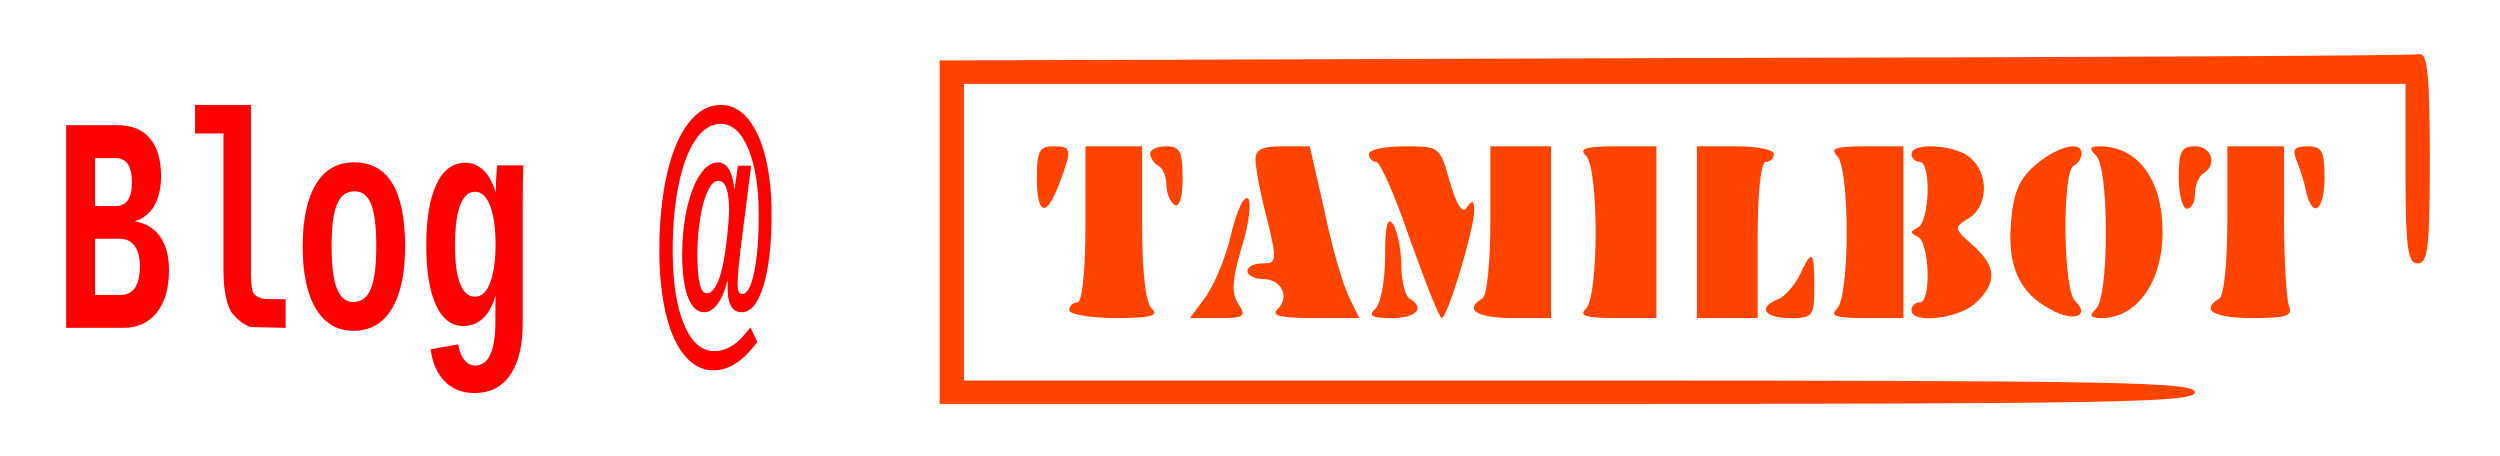
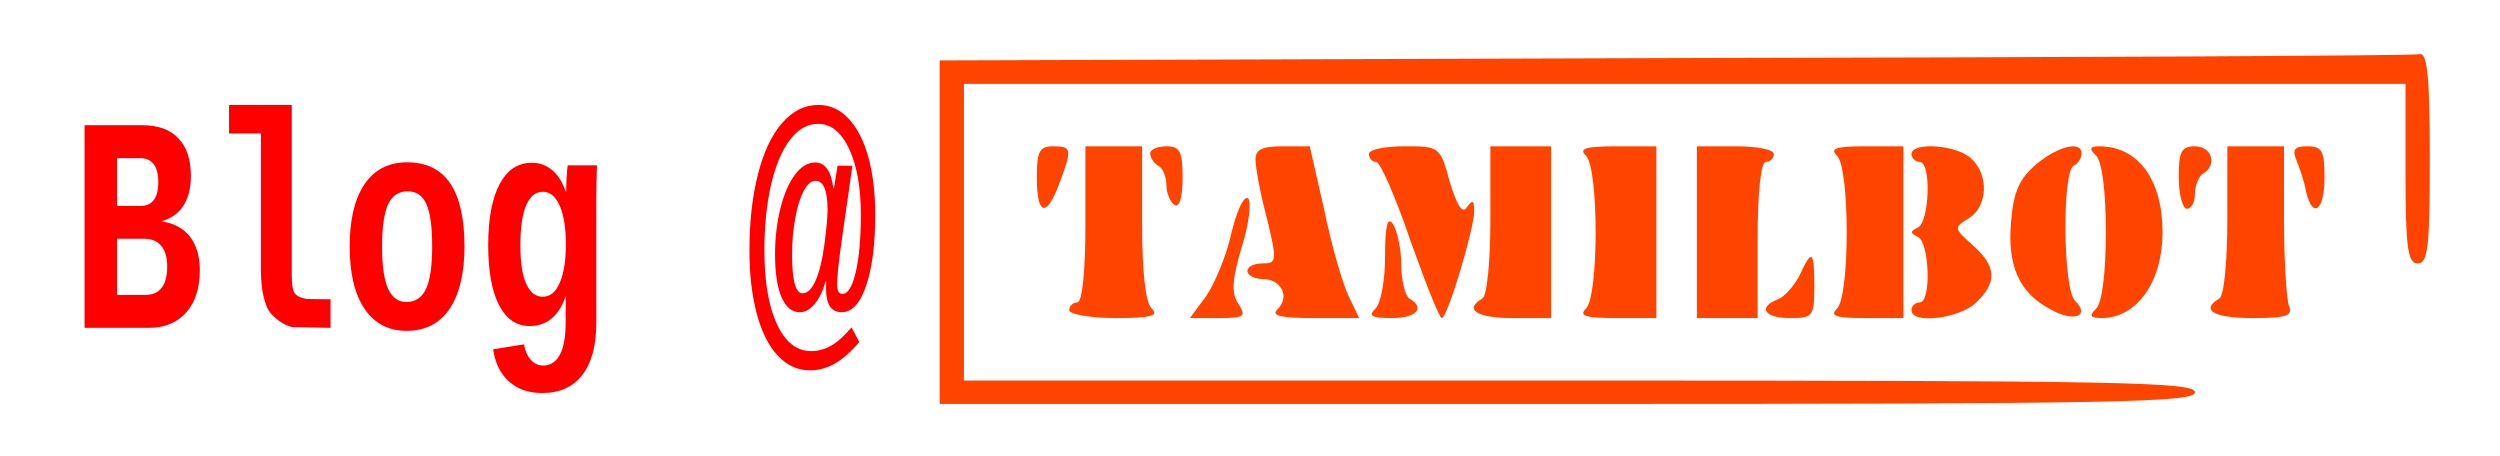
<svg xmlns="http://www.w3.org/2000/svg" width="203" height="37" preserveAspectRatio="xMidYMid meet">
  <g>
    <rect fill="none" id="canvas_background" height="39" width="205" y="-1" x="-1" />
  </g>
  <g>
    <g stroke="null" id="svg_1" fill="#000000" transform="translate(0,71) scale(0.1,-0.1) ">
      <path stroke="null" fill="#ff4400" id="svg_2" d="m1360.109,662.839l-597.109,-1.902l0,-139.468l0,-139.468l509.647,0c448.489,0 509.647,1.268 509.647,9.509c0,8.241 -59.842,9.509 -499.783,9.509l-499.783,0l0,120.45l0,120.45l585.272,0l585.272,0l0,-72.904c0,-60.859 1.973,-72.904 9.864,-72.904c8.549,0 9.864,13.947 9.864,85.583c0,65.297 -1.973,84.949 -7.891,84.315c-4.603,-1.268 -276.853,-2.536 -605,-3.17z" />
      <path stroke="null" fill="#ff4400" id="svg_3" d="m841.913,565.845c0,-31.063 7.891,-32.965 18.413,-4.438c10.522,27.894 9.864,29.796 -5.261,29.796c-11.179,0 -13.152,-4.438 -13.152,-25.358z" />
      <path stroke="null" fill="#ff4400" id="svg_4" d="m881.37,527.808c0,-38.037 -2.63,-63.395 -6.576,-63.395c-3.288,0 -6.576,-2.536 -6.576,-6.339c0,-3.17 17.098,-6.339 37.484,-6.339c28.935,0 35.511,1.902 29.592,7.607c-5.261,5.072 -7.891,29.796 -7.891,69.734l0,62.127l-23.016,0l-23.016,0l0,-63.395z" />
      <path stroke="null" fill="#ff4400" id="svg_5" d="m933.978,585.497c0,-3.804 3.288,-8.241 6.576,-10.143c3.946,-1.902 6.576,-9.509 6.576,-15.849c0,-6.339 3.288,-13.947 6.576,-15.849c3.946,-2.536 6.576,6.339 6.576,21.554c0,21.554 -1.973,25.992 -13.152,25.992c-7.234,0 -13.152,-2.536 -13.152,-5.706z" />
      <path stroke="null" fill="#ff4400" id="svg_6" d="m1019.467,580.426c0,-6.339 3.946,-27.894 9.207,-47.546c8.549,-34.867 7.891,-36.769 -3.288,-36.769c-7.234,0 -12.495,-2.536 -12.495,-6.339c0,-3.17 5.918,-6.339 12.495,-6.339c15.125,0 22.359,-14.581 11.837,-24.724c-5.261,-5.072 2.63,-6.973 29.592,-6.973l36.826,0l-8.549,17.751c-4.603,9.509 -13.81,40.573 -19.728,69.734l-11.837,51.984l-21.701,0c-17.098,0 -22.359,-2.536 -22.359,-10.777z" />
      <path stroke="null" fill="#ff4400" id="svg_7" d="m1111.533,584.863c0,-3.17 2.63,-6.339 5.918,-6.339c3.288,0 15.783,-28.528 27.62,-63.395c12.495,-34.867 23.674,-63.395 25.647,-63.395c4.603,0 26.304,72.27 26.304,86.851c0,8.875 -1.315,9.509 -5.918,3.17c-3.288,-5.706 -7.891,0.634 -13.81,20.286c-7.891,29.162 -8.549,29.162 -36.826,29.162c-15.783,0 -28.935,-2.536 -28.935,-6.339z" />
      <path stroke="null" fill="#ff4400" id="svg_8" d="m1210.174,531.612c0,-33.599 -2.63,-62.127 -6.576,-64.029c-15.125,-8.875 -4.603,-15.849 24.989,-15.849l30.908,0l0,69.734l0,69.734l-24.332,0l-24.989,0l0,-59.591z" />
      <path stroke="null" fill="#ff4400" id="svg_9" d="m1287.772,583.595c10.522,-10.143 10.522,-114.111 0,-124.254c-5.918,-5.706 -0.658,-7.607 24.989,-7.607l32.223,0l0,69.734l0,69.734l-32.223,0c-25.647,0 -30.908,-1.902 -24.989,-7.607z" />
      <path stroke="null" fill="#ff4400" id="svg_10" d="m1377.864,521.468l0,-69.734l24.989,0l24.332,0l0,63.395c0,38.037 2.63,63.395 6.576,63.395c3.946,0 6.576,3.17 6.576,6.339c0,3.804 -13.81,6.339 -30.908,6.339l-31.565,0l0,-69.734z" />
      <path stroke="null" fill="#ff4400" id="svg_11" d="m1491.63,583.595c10.522,-10.143 10.522,-114.111 0,-124.254c-5.918,-5.706 -1.315,-7.607 23.016,-7.607l30.908,0l0,69.734l0,69.734l-30.908,0c-24.332,0 -28.935,-1.902 -23.016,-7.607z" />
      <path stroke="null" fill="#ff4400" id="svg_12" d="m1552.13,584.863c0,-3.17 3.288,-6.339 6.576,-6.339c9.864,0 7.891,-48.814 -1.315,-53.252c-6.576,-3.17 -6.576,-4.438 0,-7.607c9.207,-4.438 11.179,-53.252 1.315,-53.252c-3.288,0 -6.576,-2.536 -6.576,-6.339c0,-11.411 38.799,-6.973 52.609,6.339c17.098,16.483 16.44,29.162 -2.63,46.278c-15.783,13.947 -15.783,14.581 -3.288,22.188c15.125,9.509 16.44,34.867 1.973,48.18c-11.179,11.411 -48.663,13.947 -48.663,3.804z" />
      <path stroke="null" fill="#ff4400" id="svg_13" d="m1653.402,576.622c-13.152,-11.411 -18.413,-21.554 -20.386,-46.278c-3.288,-36.135 6.576,-58.323 32.223,-71.636c19.071,-10.777 32.223,-5.072 19.728,6.973c-9.864,9.509 -10.522,103.967 -1.315,109.673c3.946,1.902 6.576,6.339 6.576,10.143c0,10.143 -18.413,6.339 -36.826,-8.875z" />
      <path stroke="null" fill="#ff4400" id="svg_14" d="m1702.065,583.595c4.603,-4.438 7.891,-27.894 7.891,-62.127c0,-34.233 -3.288,-57.689 -7.891,-62.127c-5.918,-5.706 -5.261,-7.607 5.261,-7.607c28.277,0.634 48.663,29.796 48.663,69.734c0,42.474 -19.728,69.734 -51.293,69.734c-7.891,0 -8.549,-1.902 -2.63,-7.607z" />
      <path stroke="null" fill="#ff4400" id="svg_15" d="m1769.141,565.845c0,-13.947 3.288,-25.358 6.576,-25.358c3.946,0 6.576,5.706 6.576,12.045c0,6.973 3.288,14.581 6.576,16.483c11.837,6.973 7.234,22.188 -6.576,22.188c-11.179,0 -13.152,-4.438 -13.152,-25.358z" />
      <path stroke="null" fill="#ff4400" id="svg_16" d="m1808.598,531.612c0,-33.599 -2.63,-62.127 -6.576,-64.029c-15.783,-9.509 -3.946,-15.849 26.962,-15.849c28.277,0 32.88,1.902 29.592,10.143c-1.973,5.706 -3.946,36.769 -3.946,69.734l0,59.591l-23.016,0l-23.016,0l0,-59.591z" />
      <path stroke="null" fill="#ff4400" id="svg_17" d="m1864.495,580.426c2.63,-6.339 6.576,-17.751 7.891,-25.358c5.261,-23.456 15.125,-16.483 15.125,10.777c0,21.554 -1.973,25.358 -13.81,25.358c-10.522,0 -12.495,-2.536 -9.207,-10.777z" />
      <path stroke="null" fill="#ff4400" id="svg_18" d="m999.739,520.201c-3.946,-18.384 -13.81,-41.207 -20.386,-50.716l-13.152,-17.751l23.674,0c20.386,0 22.359,1.268 15.783,11.411c-5.918,8.875 -5.261,19.652 2.63,46.278c5.918,18.384 7.891,36.769 5.261,39.305c-3.288,3.17 -9.207,-9.509 -13.81,-28.528z" />
      <path stroke="null" fill="#ff4400" id="svg_19" d="m1124.685,501.816c0,-19.018 -3.288,-38.037 -7.891,-42.474c-5.918,-5.706 -3.288,-7.607 13.152,-7.607c20.386,0 27.62,8.241 14.467,15.849c-3.288,1.902 -6.576,14.581 -6.576,27.26c0,12.679 -3.288,27.894 -6.576,32.965c-4.603,6.973 -6.576,-0.634 -6.576,-25.992z" />
      <path stroke="null" fill="#ff4400" id="svg_20" d="m1461.38,486.601c-4.603,-8.875 -12.495,-17.751 -17.755,-19.652c-16.44,-6.339 -11.179,-15.215 9.864,-15.215c18.413,0 19.728,1.268 19.728,25.358c0,29.796 -1.973,31.063 -11.837,9.509z" />
    </g>
-     <text style="cursor: move;" font-weight="bold" stroke="#000" transform="matrix(0.5093618,0,0,0.7805714,0.5426747,5.437715) " xml:space="preserve" text-anchor="start" font-family="'Courier New', Courier, monospace" font-size="32" id="svg_21" y="27.135" x="7.341" stroke-width="0" fill="#ff0000">Blog @</text>
+     <text font-weight="bold" stroke="#000" transform="matrix(0.5709207,0,0,0.7805714,-0.5458718,5.437715) " xml:space="preserve" text-anchor="start" font-family="'Courier New', Courier, monospace" font-size="32" id="svg_21" y="27.135" x="10.844" stroke-width="0" fill="#ff0000">Blog @</text>
  </g>
</svg>
